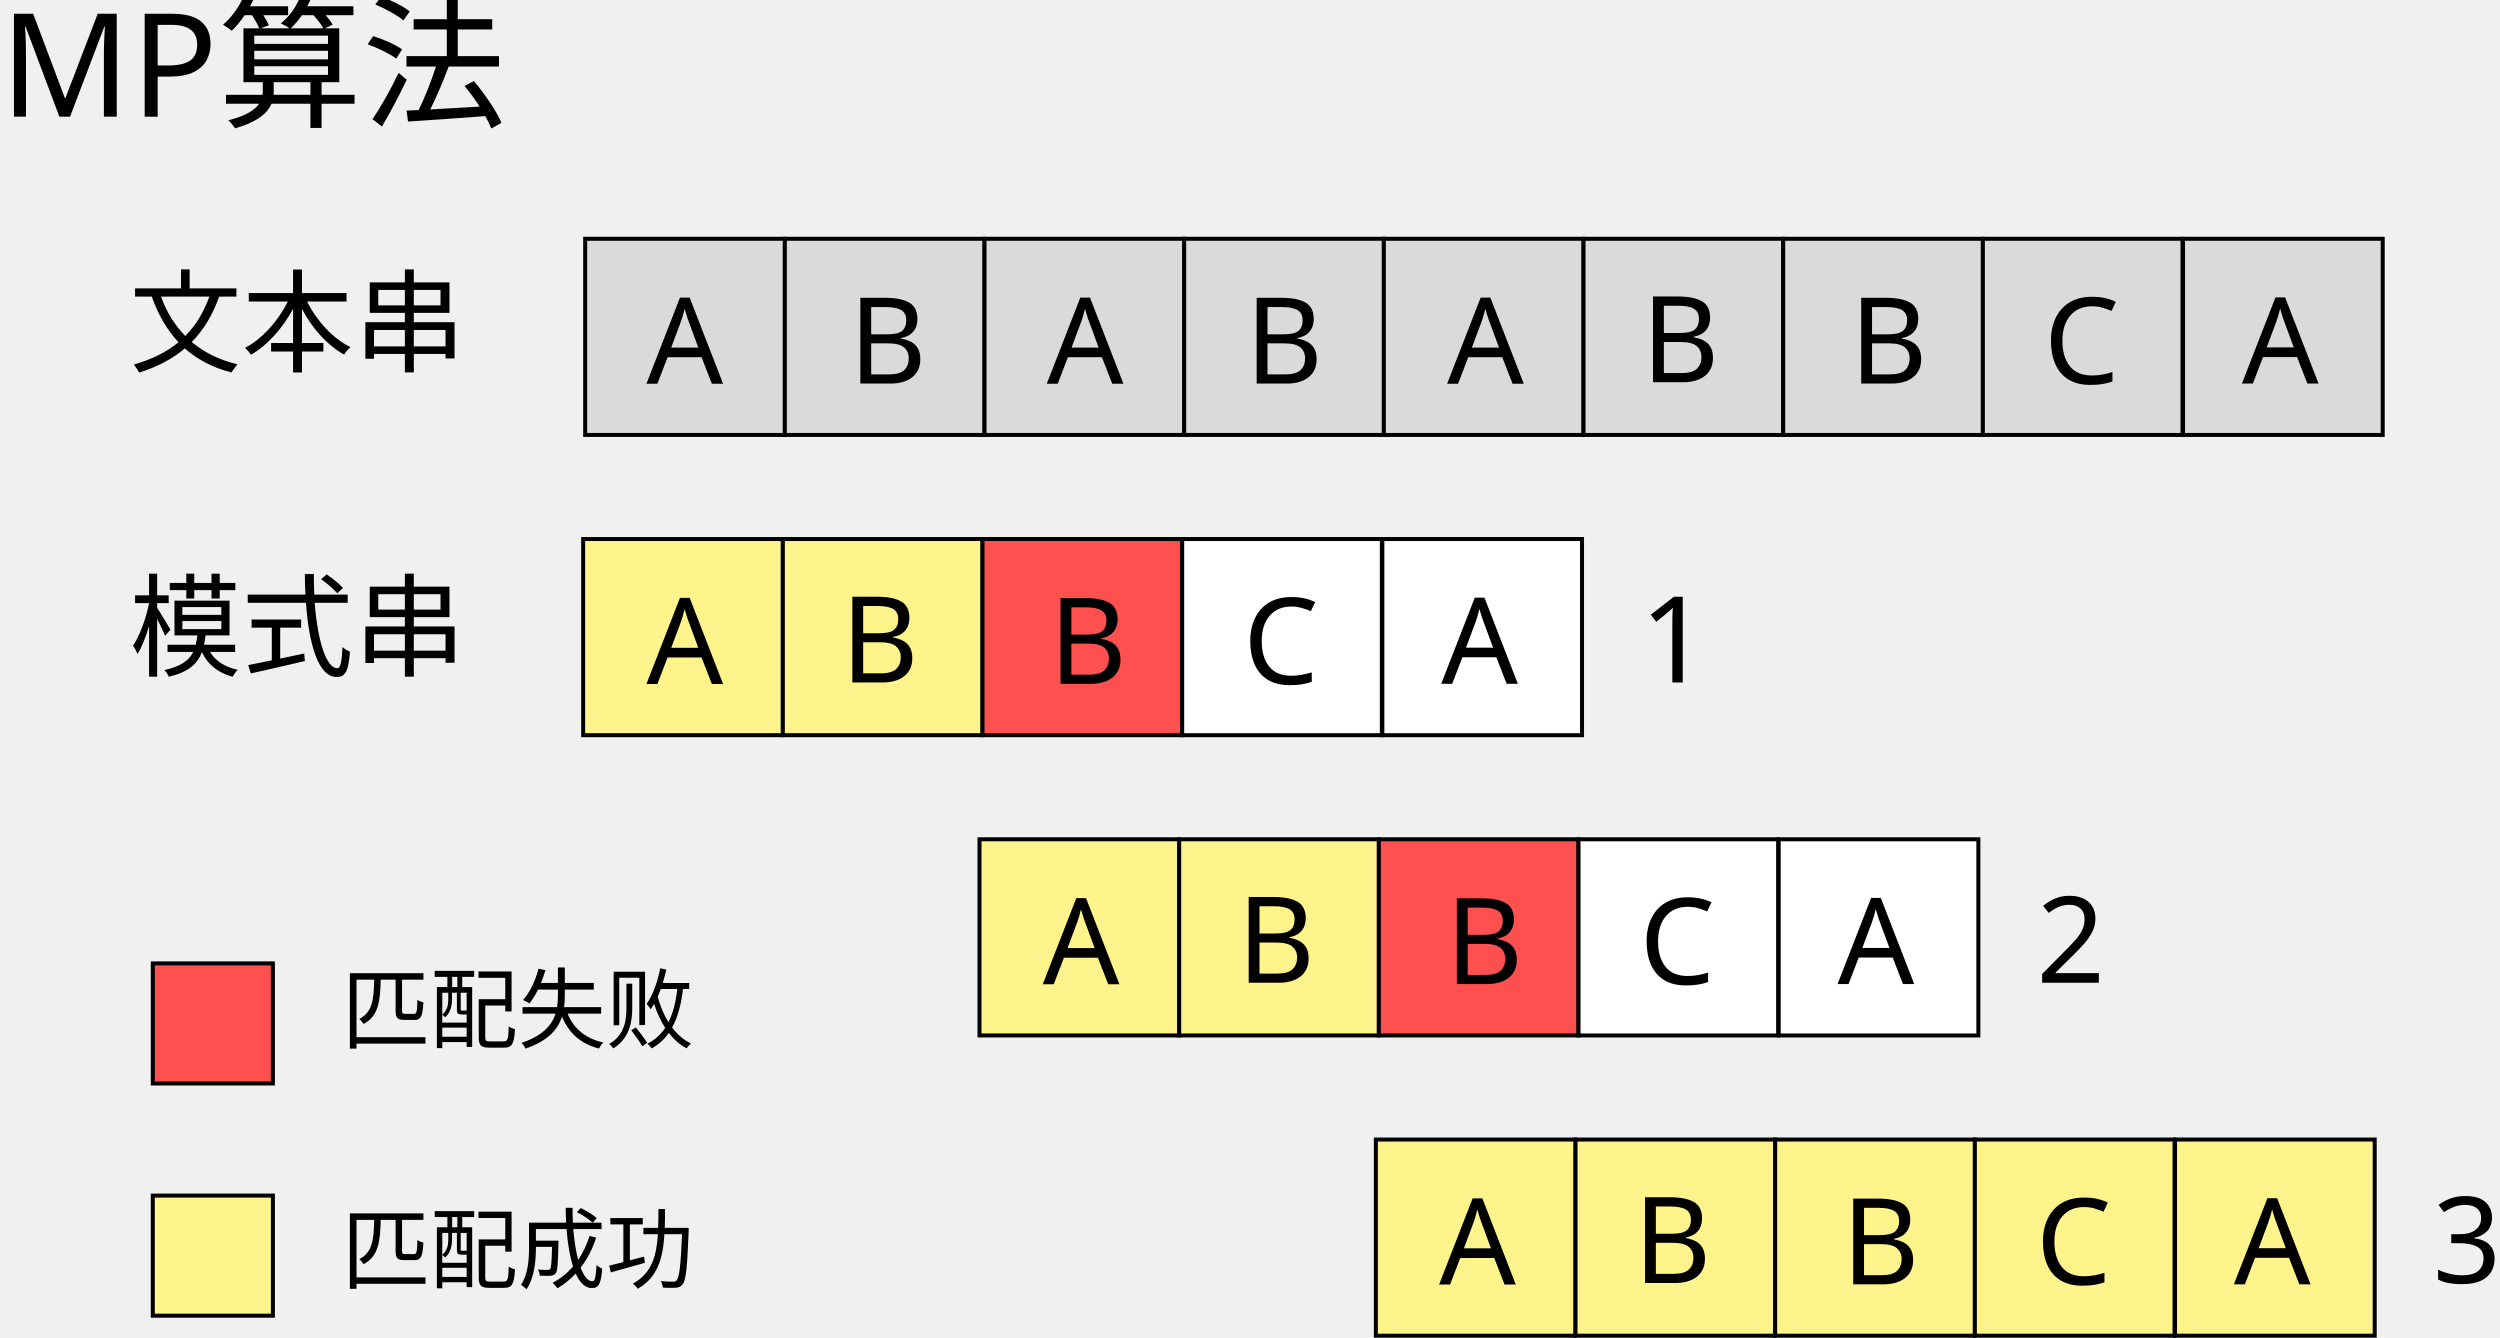
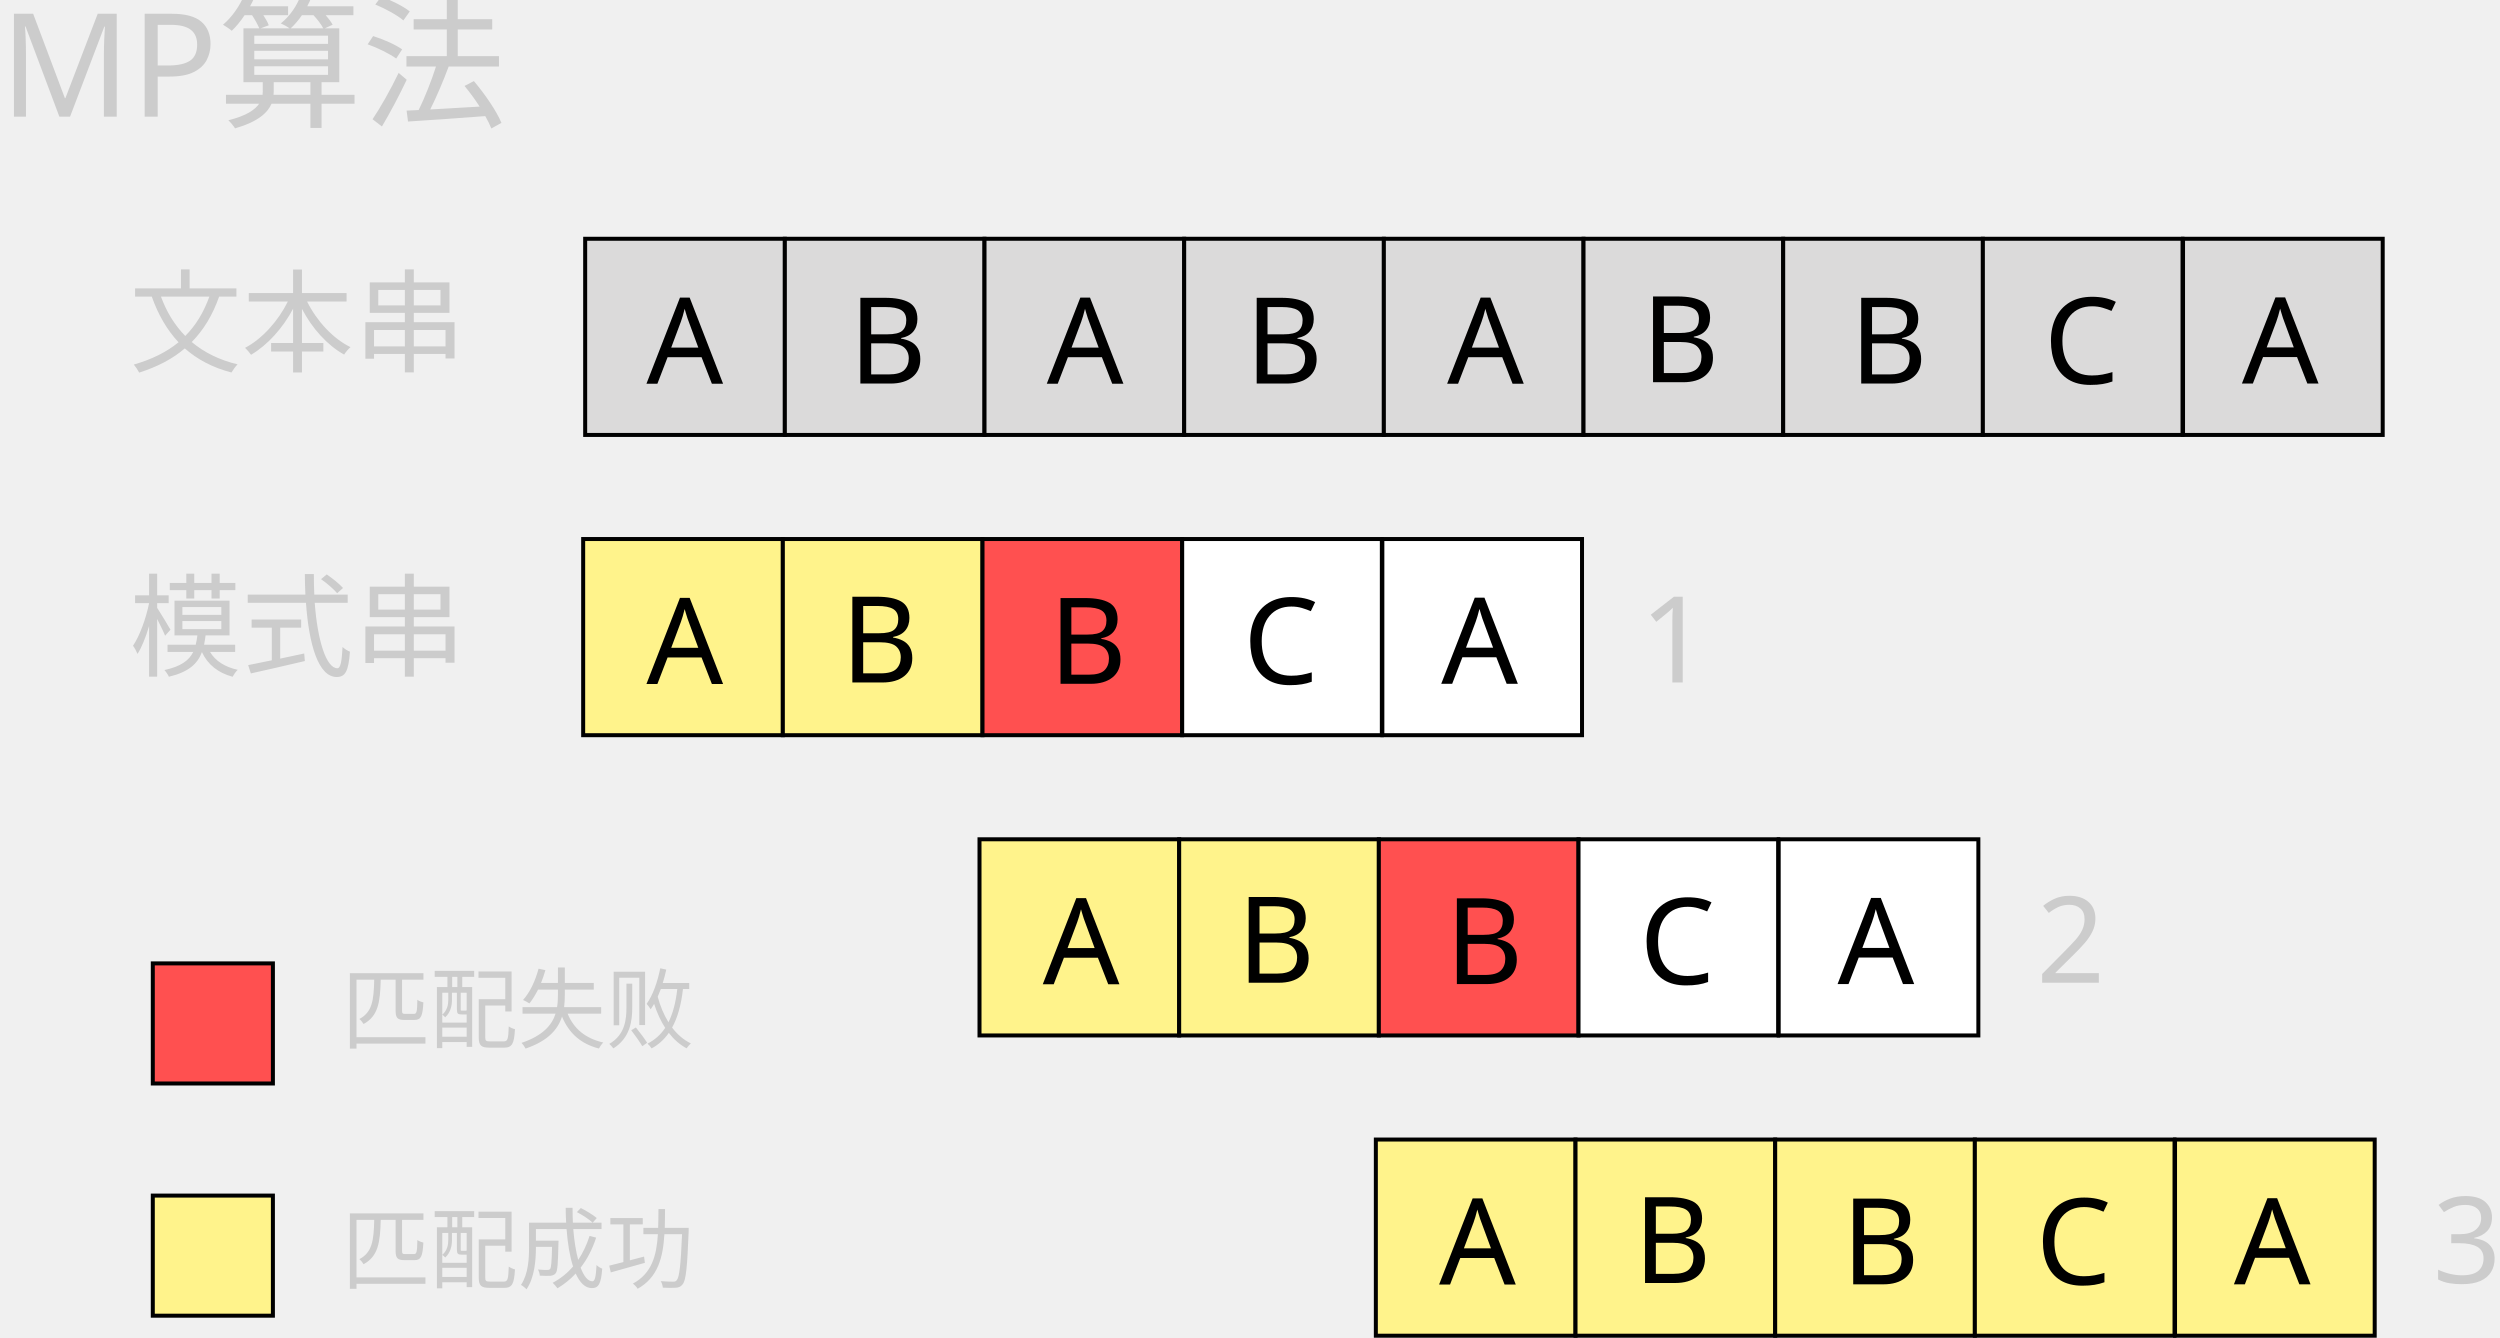
<svg xmlns="http://www.w3.org/2000/svg" version="1.1" id="图层_1" x="0px" y="0px" viewBox="0 0 624.466 334.142" style="enable-background:new 0 0 624.466 334.142;" xml:space="preserve">
  <style type="text/css">
	.st0{fill:#DBDADA;stroke:#000000;stroke-miterlimit:10;}
	.st1{font-family:'ArialMT';}
	.st2{font-size:30px;}
- 	.st3{font-family:'DengXian-Bold';}
- 	.st4{font-size:28px;}
- 	.st5{fill:#FFF38B;stroke:#000000;stroke-miterlimit:10;}
- 	.st6{fill:#FF5050;stroke:#000000;stroke-miterlimit:10;}
- 	.st7{font-size:22px;}
- 	.st8{font-size:36px;}
- 	.st9{fill:#FFFFFF;stroke:#000000;stroke-miterlimit:10;}
- 	.st10{font-family:'Arial-BoldItalicMT';}
+ 	.st3{fill:#CCCCCC;}
+ 	.st4{font-family:'DengXian-Bold';}
+ 	.st5{font-size:28px;}
+ 	.st6{fill:#FFF38B;stroke:#000000;stroke-miterlimit:10;}
+ 	.st7{fill:#FF5050;stroke:#000000;stroke-miterlimit:10;}
+ 	.st8{font-size:22px;}
+ 	.st9{font-size:36px;}
+ 	.st10{fill:#FFFFFF;stroke:#000000;stroke-miterlimit:10;}
+ 	.st11{font-family:'Arial-BoldItalicMT';}
</style>
  <rect x="146.167" y="59.642" class="st0" width="49.875" height="49" />
  <rect x="196.042" y="59.642" class="st0" width="49.875" height="49" />
  <rect x="245.917" y="59.642" class="st0" width="49.875" height="49" />
  <rect x="295.792" y="59.642" class="st0" width="49.875" height="49" />
  <rect x="345.667" y="59.642" class="st0" width="49.875" height="49" />
  <rect x="395.542" y="59.642" class="st0" width="49.875" height="49" />
  <rect x="445.417" y="59.642" class="st0" width="49.875" height="49" />
  <rect x="495.292" y="59.642" class="st0" width="49.875" height="49" />
  <text transform="matrix(1 0 0 1 161.4731 95.8511)" class="st1 st2">A</text>
  <text transform="matrix(1 0 0 1 261.4731 95.8511)" class="st1 st2">A</text>
  <text transform="matrix(1 0 0 1 212 95.8081)" class="st1 st2">B</text>
  <text transform="matrix(1 0 0 1 361.4731 95.8511)" class="st1 st2">A</text>
  <text transform="matrix(1 0 0 1 311 95.8081)" class="st1 st2">B</text>
  <text transform="matrix(1 0 0 1 410 95.4751)" class="st1 st2">B</text>
  <rect x="545.292" y="59.642" class="st0" width="49.875" height="49" />
  <text transform="matrix(1 0 0 1 462 95.8081)" class="st1 st2">B</text>
  <text transform="matrix(1 0 0 1 510.4731 95.8511)" class="st1 st2">C</text>
  <text transform="matrix(1 0 0 1 560 95.8081)" class="st1 st2">A</text>
-   <text transform="matrix(1 0 0 1 32.333 90.8081)" class="st3 st4">文本串</text>
-   <text transform="matrix(1 0 0 1 32.333 166.8081)" class="st3 st4">模式串</text>
-   <rect x="38.167" y="298.642" class="st5" width="30" height="30" />
-   <rect x="38.167" y="240.642" class="st6" width="30" height="30" />
-   <text transform="matrix(1 0 0 1 85.333 260.1416)" class="st3 st7">匹配失败</text>
-   <text transform="matrix(1 0 0 1 85.333 320.1416)" class="st3 st7">匹配成功</text>
-   <text transform="matrix(1 0 0 1 0 29.1416)" class="st3 st8">MP算法</text>
-   <rect x="145.667" y="134.642" class="st5" width="49.875" height="49" />
-   <rect x="195.542" y="134.642" class="st5" width="49.875" height="49" />
-   <rect x="245.417" y="134.642" class="st6" width="49.875" height="49" />
-   <rect x="295.292" y="134.642" class="st9" width="49.875" height="49" />
+   <text transform="matrix(1 0 0 1 32.333 90.8081)" class="st3 st4 st5">文本串</text>
+   <text transform="matrix(1 0 0 1 32.333 166.8081)" class="st3 st4 st5">模式串</text>
+   <rect x="38.167" y="298.642" class="st6" width="30" height="30" />
+   <rect x="38.167" y="240.642" class="st7" width="30" height="30" />
+   <text transform="matrix(1 0 0 1 85.333 260.1416)" class="st3 st4 st8">匹配失败</text>
+   <text transform="matrix(1 0 0 1 85.333 320.1416)" class="st3 st4 st8">匹配成功</text>
+   <text transform="matrix(1 0 0 1 0 29.1416)" class="st3 st4 st9">MP算法</text>
+   <rect x="145.667" y="134.642" class="st6" width="49.875" height="49" />
+   <rect x="195.542" y="134.642" class="st6" width="49.875" height="49" />
+   <rect x="245.417" y="134.642" class="st7" width="49.875" height="49" />
+   <rect x="295.292" y="134.642" class="st10" width="49.875" height="49" />
  <text transform="matrix(1 0 0 1 161.4731 170.8511)" class="st1 st2">A</text>
  <text transform="matrix(1 0 0 1 210 170.4751)" class="st1 st2">B</text>
-   <rect x="345.292" y="134.642" class="st9" width="49.875" height="49" />
+   <rect x="345.292" y="134.642" class="st10" width="49.875" height="49" />
  <text transform="matrix(1 0 0 1 262 170.8081)" class="st1 st2">B</text>
  <text transform="matrix(1 0 0 1 310.4731 170.8511)" class="st1 st2">C</text>
  <text transform="matrix(1 0 0 1 360 170.8081)" class="st1 st2">A</text>
-   <text transform="matrix(1 0 0 1 409.6665 170.4751)" class="st10 st2">1</text>
-   <rect x="244.667" y="209.642" class="st5" width="49.875" height="49" />
-   <rect x="294.542" y="209.642" class="st5" width="49.875" height="49" />
-   <rect x="344.417" y="209.642" class="st6" width="49.875" height="49" />
-   <rect x="394.292" y="209.642" class="st9" width="49.875" height="49" />
+   <text transform="matrix(1 0 0 1 409.6665 170.4751)" class="st3 st11 st2">1</text>
+   <rect x="244.667" y="209.642" class="st6" width="49.875" height="49" />
+   <rect x="294.542" y="209.642" class="st6" width="49.875" height="49" />
+   <rect x="344.417" y="209.642" class="st7" width="49.875" height="49" />
+   <rect x="394.292" y="209.642" class="st10" width="49.875" height="49" />
  <text transform="matrix(1 0 0 1 260.4731 245.8511)" class="st1 st2">A</text>
  <text transform="matrix(1 0 0 1 309 245.4751)" class="st1 st2">B</text>
-   <rect x="444.292" y="209.642" class="st9" width="49.875" height="49" />
+   <rect x="444.292" y="209.642" class="st10" width="49.875" height="49" />
  <text transform="matrix(1 0 0 1 361 245.8081)" class="st1 st2">B</text>
  <text transform="matrix(1 0 0 1 409.4731 245.8511)" class="st1 st2">C</text>
  <text transform="matrix(1 0 0 1 459 245.8081)" class="st1 st2">A</text>
-   <text transform="matrix(1 0 0 1 508.6665 245.4751)" class="st10 st2">2</text>
-   <rect x="343.667" y="284.642" class="st5" width="49.875" height="49" />
-   <rect x="393.542" y="284.642" class="st5" width="49.875" height="49" />
-   <rect x="443.417" y="284.642" class="st5" width="49.875" height="49" />
-   <rect x="493.292" y="284.642" class="st5" width="49.875" height="49" />
+   <text transform="matrix(1 0 0 1 508.6665 245.4751)" class="st3 st11 st2">2</text>
+   <rect x="343.667" y="284.642" class="st6" width="49.875" height="49" />
+   <rect x="393.542" y="284.642" class="st6" width="49.875" height="49" />
+   <rect x="443.417" y="284.642" class="st6" width="49.875" height="49" />
+   <rect x="493.292" y="284.642" class="st6" width="49.875" height="49" />
  <text transform="matrix(1 0 0 1 359.4731 320.8511)" class="st1 st2">A</text>
  <text transform="matrix(1 0 0 1 408 320.4751)" class="st1 st2">B</text>
-   <rect x="543.292" y="284.642" class="st5" width="49.875" height="49" />
+   <rect x="543.292" y="284.642" class="st6" width="49.875" height="49" />
  <text transform="matrix(1 0 0 1 460 320.8081)" class="st1 st2">B</text>
  <text transform="matrix(1 0 0 1 508.4731 320.8511)" class="st1 st2">C</text>
  <text transform="matrix(1 0 0 1 558 320.8081)" class="st1 st2">A</text>
-   <text transform="matrix(1 0 0 1 607.6665 320.4751)" class="st10 st2">3</text>
+   <text transform="matrix(1 0 0 1 607.6665 320.4751)" class="st3 st11 st2">3</text>
</svg>
